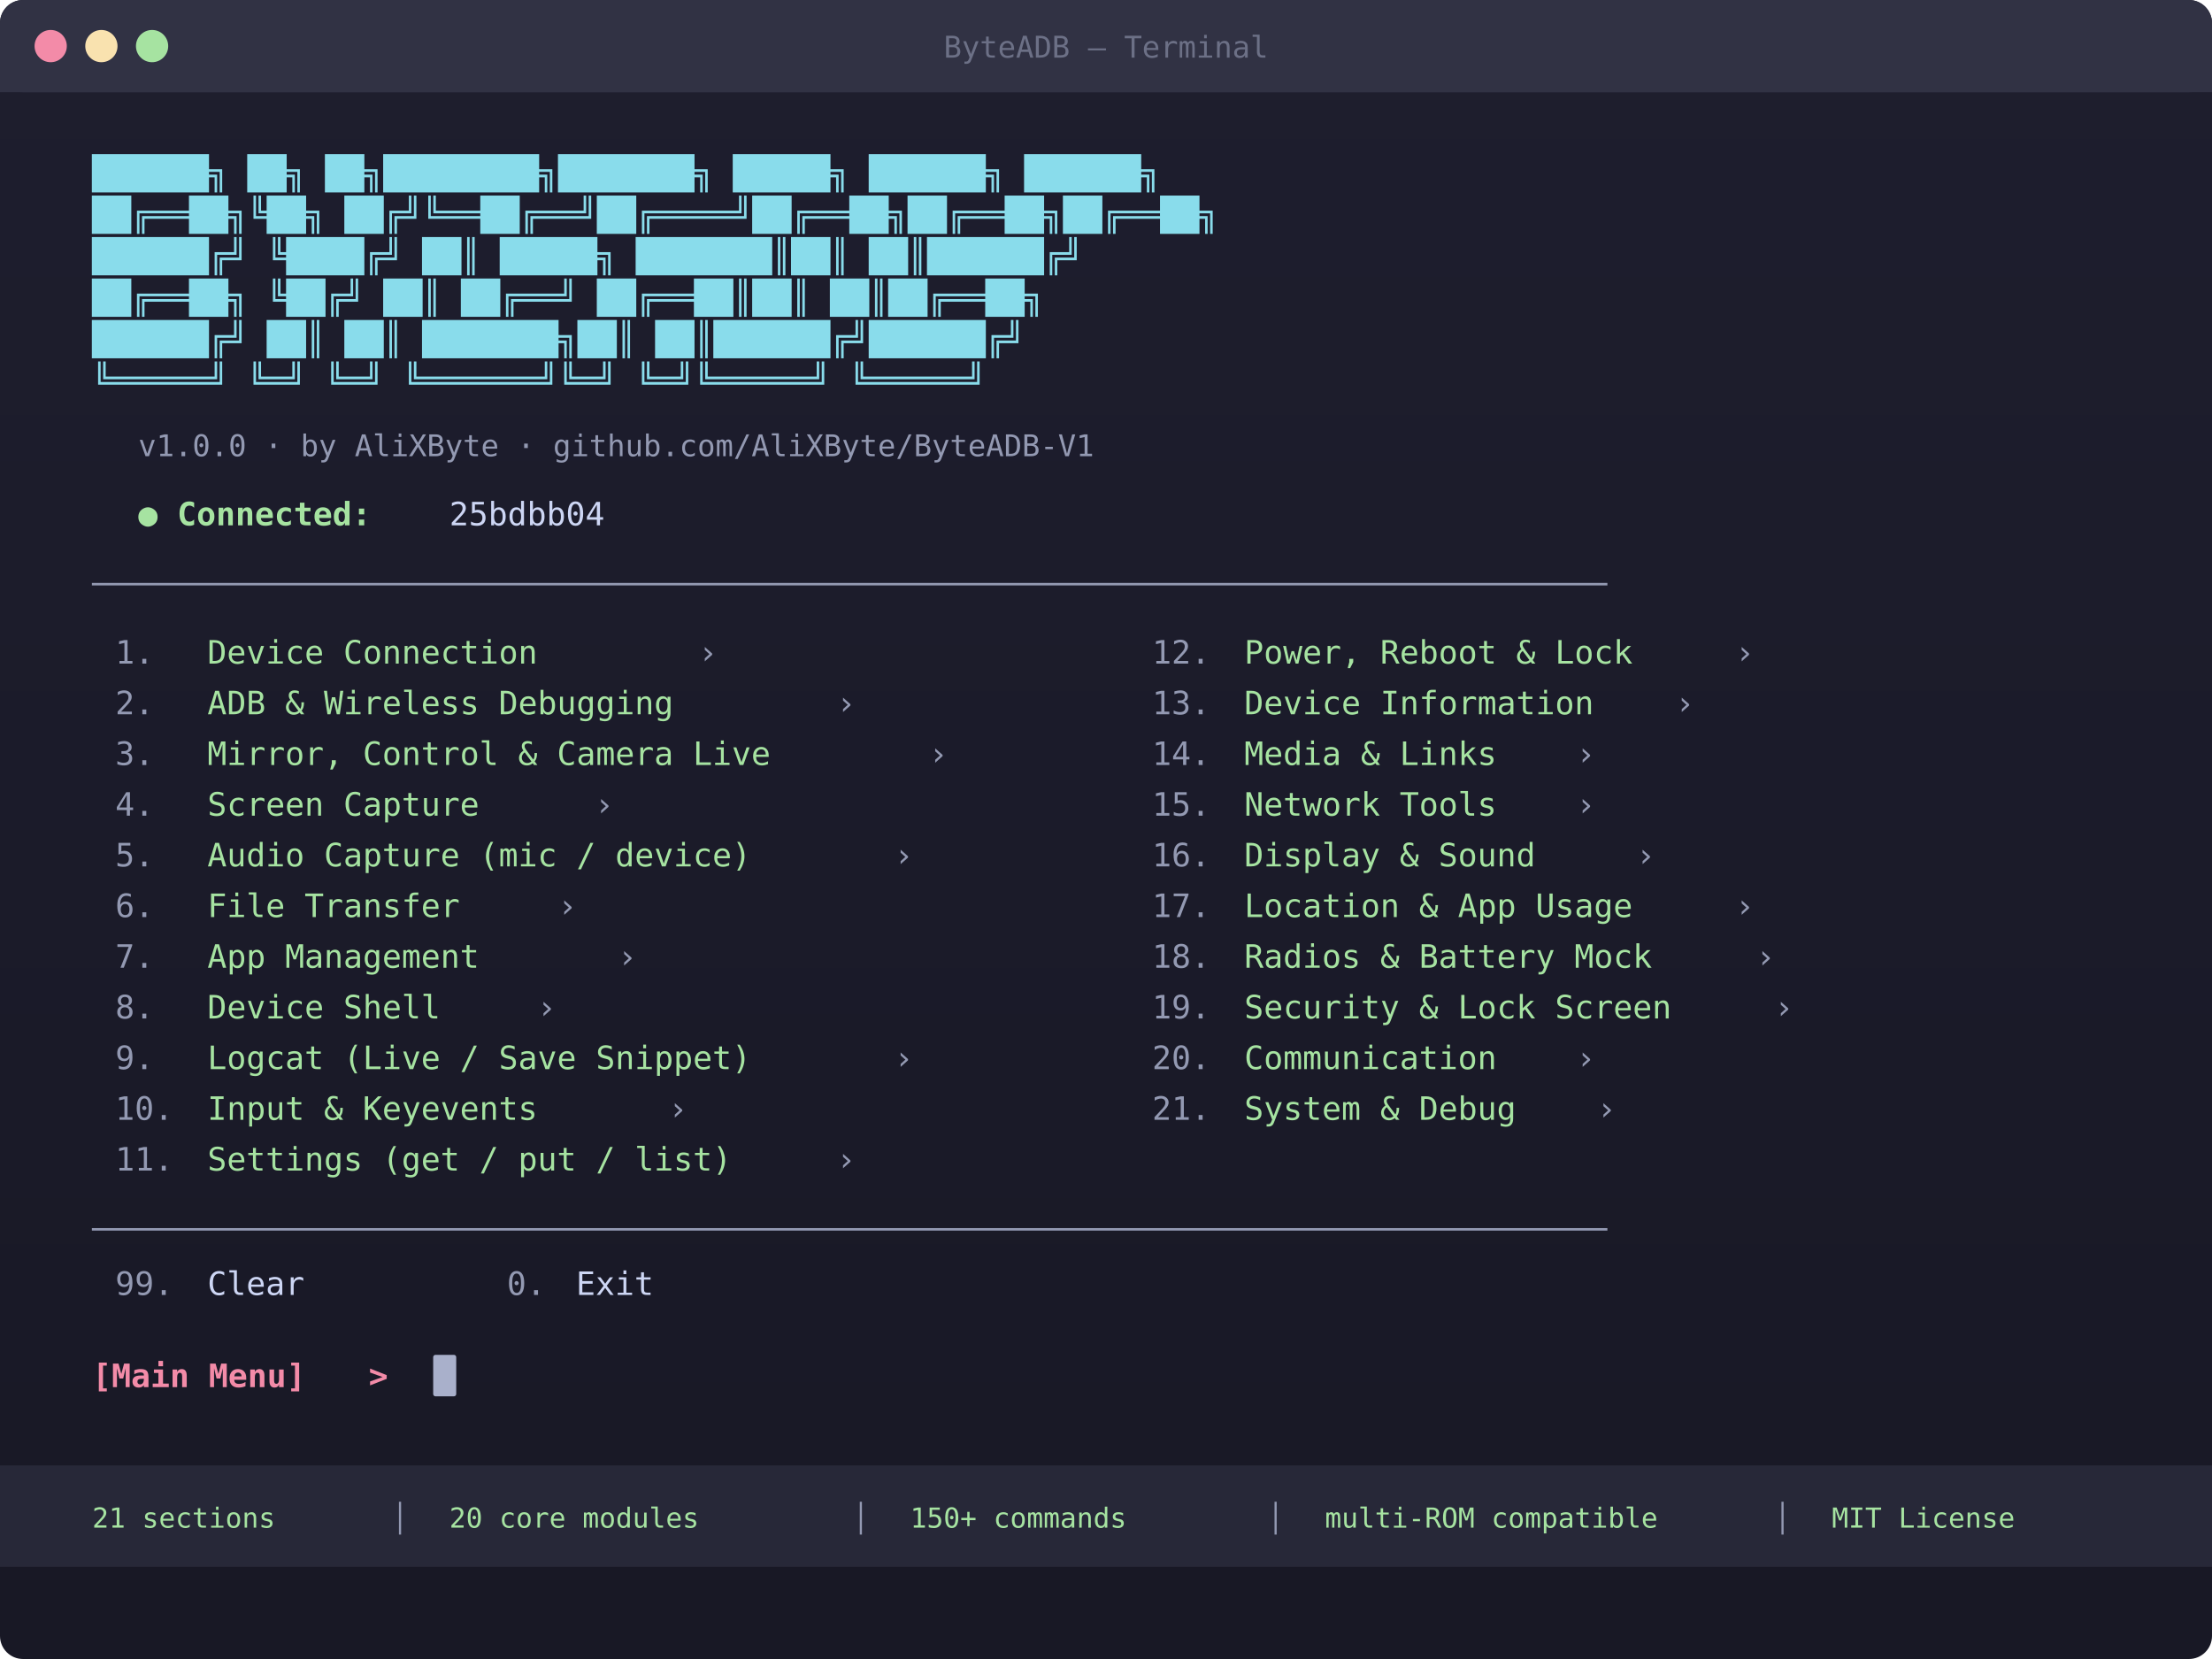
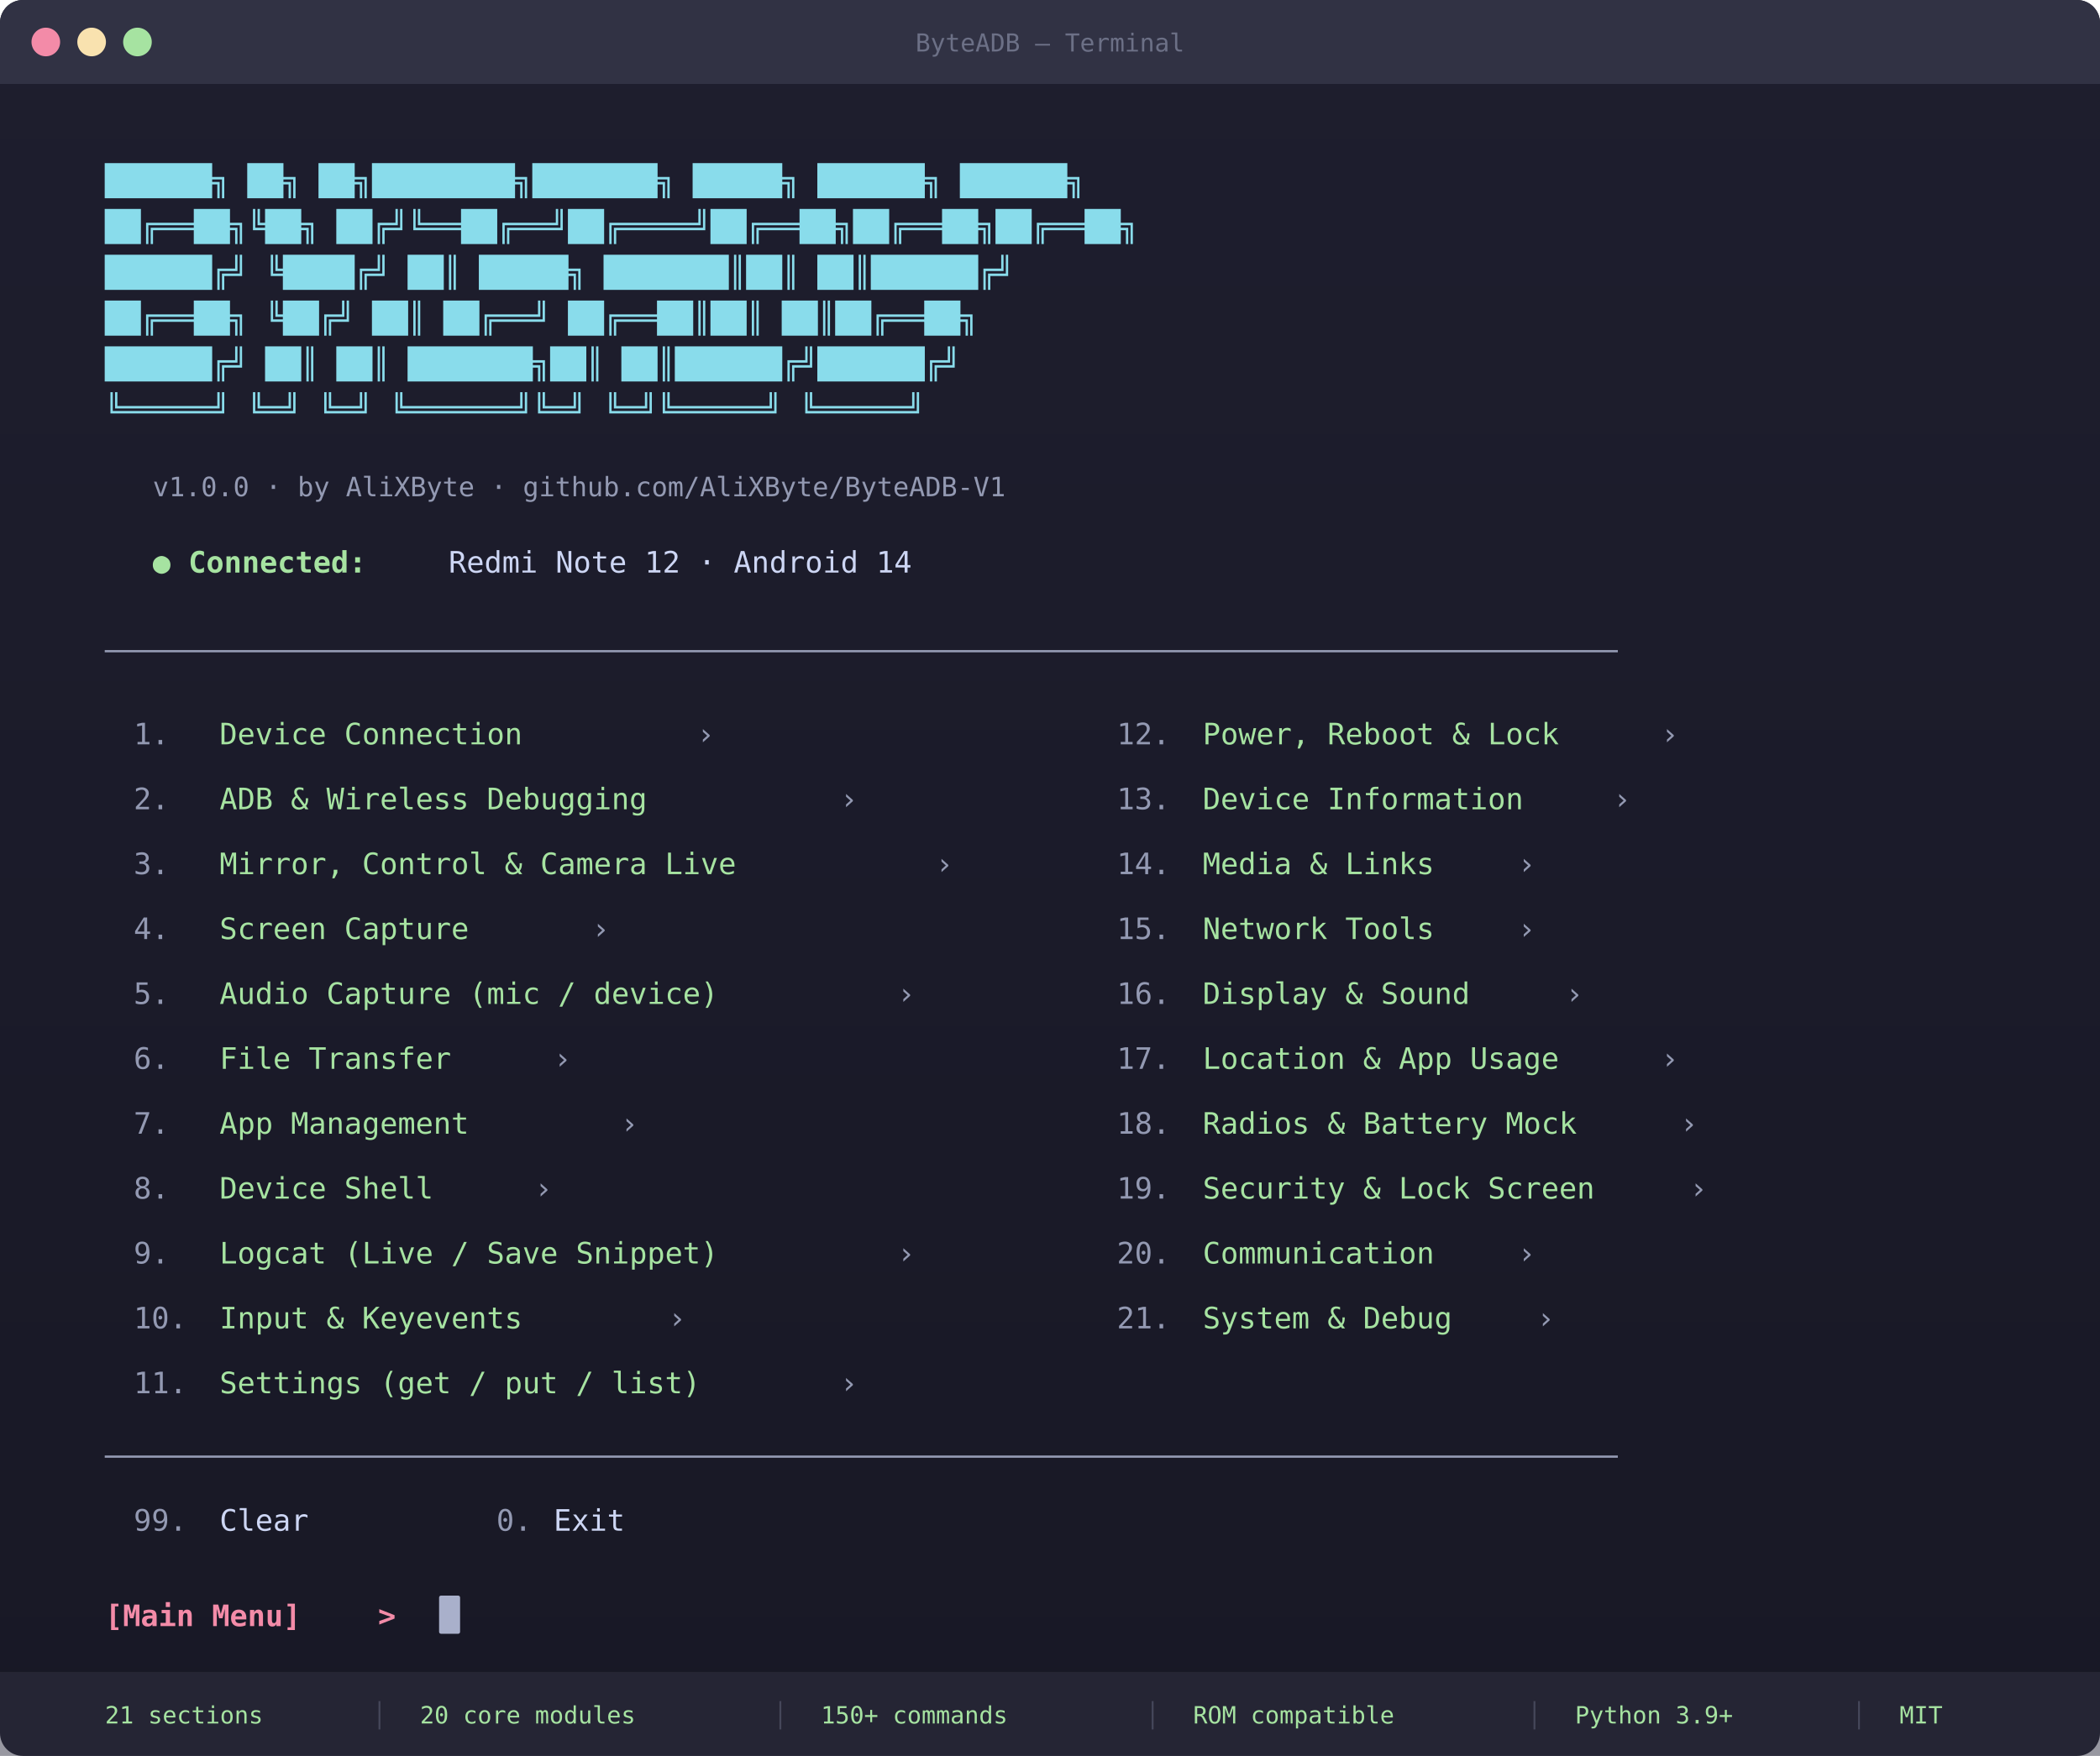
- <svg xmlns="http://www.w3.org/2000/svg" viewBox="0 0 960 720" font-family="'Cascadia Code','Fira Code','JetBrains Mono','SF Mono',Consolas,monospace">
+ <svg xmlns="http://www.w3.org/2000/svg" viewBox="0 0 1100 920" font-family="'Cascadia Code','Fira Code','JetBrains Mono','SF Mono',Consolas,monospace">
  <defs>
    <linearGradient id="tbg" x1="0" y1="0" x2="0" y2="1">
      <stop offset="0%" stop-color="#1e1e2e" />
      <stop offset="100%" stop-color="#181825" />
    </linearGradient>
  </defs>
-   <rect width="960" height="720" rx="10" fill="url(#tbg)" />
-   <rect width="960" height="40" rx="10" fill="#313244" />
-   <rect y="30" width="960" height="10" fill="#313244" />
-   <circle cx="22" cy="20" r="7" fill="#f38ba8" />
-   <circle cx="44" cy="20" r="7" fill="#f9e2af" />
-   <circle cx="66" cy="20" r="7" fill="#a6e3a1" />
-   <text x="480" y="25" text-anchor="middle" font-size="13" fill="#6c7086">ByteADB — Terminal</text>
-   <g font-size="14" fill="#cdd6f4">
-     <text x="40" y="80" fill="#89dceb" font-weight="bold">██████╗ ██╗   ██╗████████╗███████╗ █████╗ ██████╗ ██████╗ </text>
-     <text x="40" y="98" fill="#89dceb" font-weight="bold">██╔══██╗╚██╗ ██╔╝╚══██╔══╝██╔════╝██╔══██╗██╔══██╗██╔══██╗</text>
-     <text x="40" y="116" fill="#89dceb" font-weight="bold">██████╔╝ ╚████╔╝    ██║   █████╗  ███████║██║  ██║██████╔╝</text>
-     <text x="40" y="134" fill="#89dceb" font-weight="bold">██╔══██╗  ╚██╔╝     ██║   ██╔══╝  ██╔══██║██║  ██║██╔══██╗</text>
-     <text x="40" y="152" fill="#89dceb" font-weight="bold">██████╔╝   ██║      ██║   ███████╗██║  ██║██████╔╝██████╔╝</text>
-     <text x="40" y="170" fill="#89dceb" font-weight="bold">╚═════╝    ╚═╝      ╚═╝   ╚══════╝╚═╝  ╚═╝╚═════╝ ╚═════╝</text>
-     <text x="60" y="198" fill="#9399b2" font-size="13">v1.0.0  ·  by AliXByte  ·  github.com/AliXByte/ByteADB-V1</text>
-     <text x="60" y="228" fill="#a6e3a1" font-weight="bold">● Connected:</text>
-     <text x="195" y="228" fill="#cdd6f4"> 25bdbb04</text>
-     <text x="40" y="258" fill="#9399b2" font-size="13">────────────────────────────────────────────────────────────────────────────────────</text>
-     <text x="50" y="288" fill="#9399b2"> 1.</text>
-     <text x="90" y="288" fill="#a6e3a1">Device Connection</text>
-     <text x="303" y="288" fill="#9399b2">›</text>
-     <text x="50" y="310" fill="#9399b2"> 2.</text>
-     <text x="90" y="310" fill="#a6e3a1">ADB &amp; Wireless Debugging</text>
-     <text x="363" y="310" fill="#9399b2">›</text>
-     <text x="50" y="332" fill="#9399b2"> 3.</text>
-     <text x="90" y="332" fill="#a6e3a1">Mirror, Control &amp; Camera Live</text>
-     <text x="403" y="332" fill="#9399b2">›</text>
-     <text x="50" y="354" fill="#9399b2"> 4.</text>
-     <text x="90" y="354" fill="#a6e3a1">Screen Capture</text>
-     <text x="258" y="354" fill="#9399b2">›</text>
-     <text x="50" y="376" fill="#9399b2"> 5.</text>
-     <text x="90" y="376" fill="#a6e3a1">Audio Capture (mic / device)</text>
-     <text x="388" y="376" fill="#9399b2">›</text>
-     <text x="50" y="398" fill="#9399b2"> 6.</text>
-     <text x="90" y="398" fill="#a6e3a1">File Transfer</text>
-     <text x="242" y="398" fill="#9399b2">›</text>
-     <text x="50" y="420" fill="#9399b2"> 7.</text>
-     <text x="90" y="420" fill="#a6e3a1">App Management</text>
-     <text x="268" y="420" fill="#9399b2">›</text>
-     <text x="50" y="442" fill="#9399b2"> 8.</text>
-     <text x="90" y="442" fill="#a6e3a1">Device Shell</text>
-     <text x="233" y="442" fill="#9399b2">›</text>
-     <text x="50" y="464" fill="#9399b2"> 9.</text>
-     <text x="90" y="464" fill="#a6e3a1">Logcat (Live / Save Snippet)</text>
-     <text x="388" y="464" fill="#9399b2">›</text>
-     <text x="50" y="486" fill="#9399b2">10.</text>
-     <text x="90" y="486" fill="#a6e3a1">Input &amp; Keyevents</text>
-     <text x="290" y="486" fill="#9399b2">›</text>
-     <text x="50" y="508" fill="#9399b2">11.</text>
-     <text x="90" y="508" fill="#a6e3a1">Settings (get / put / list)</text>
-     <text x="363" y="508" fill="#9399b2">›</text>
-     <text x="500" y="288" fill="#9399b2">12.</text>
-     <text x="540" y="288" fill="#a6e3a1">Power, Reboot &amp; Lock</text>
-     <text x="753" y="288" fill="#9399b2">›</text>
-     <text x="500" y="310" fill="#9399b2">13.</text>
-     <text x="540" y="310" fill="#a6e3a1">Device Information</text>
-     <text x="727" y="310" fill="#9399b2">›</text>
-     <text x="500" y="332" fill="#9399b2">14.</text>
-     <text x="540" y="332" fill="#a6e3a1">Media &amp; Links</text>
-     <text x="684" y="332" fill="#9399b2">›</text>
-     <text x="500" y="354" fill="#9399b2">15.</text>
-     <text x="540" y="354" fill="#a6e3a1">Network Tools</text>
-     <text x="684" y="354" fill="#9399b2">›</text>
-     <text x="500" y="376" fill="#9399b2">16.</text>
-     <text x="540" y="376" fill="#a6e3a1">Display &amp; Sound</text>
-     <text x="710" y="376" fill="#9399b2">›</text>
-     <text x="500" y="398" fill="#9399b2">17.</text>
-     <text x="540" y="398" fill="#a6e3a1">Location &amp; App Usage</text>
-     <text x="753" y="398" fill="#9399b2">›</text>
-     <text x="500" y="420" fill="#9399b2">18.</text>
-     <text x="540" y="420" fill="#a6e3a1">Radios &amp; Battery Mock</text>
-     <text x="762" y="420" fill="#9399b2">›</text>
-     <text x="500" y="442" fill="#9399b2">19.</text>
-     <text x="540" y="442" fill="#a6e3a1">Security &amp; Lock Screen</text>
-     <text x="770" y="442" fill="#9399b2">›</text>
-     <text x="500" y="464" fill="#9399b2">20.</text>
-     <text x="540" y="464" fill="#a6e3a1">Communication</text>
-     <text x="684" y="464" fill="#9399b2">›</text>
-     <text x="500" y="486" fill="#9399b2">21.</text>
-     <text x="540" y="486" fill="#a6e3a1">System &amp; Debug</text>
-     <text x="693" y="486" fill="#9399b2">›</text>
-     <text x="40" y="538" fill="#9399b2" font-size="13">────────────────────────────────────────────────────────────────────────────────────</text>
-     <text x="50" y="562" fill="#9399b2">99.</text>
-     <text x="90" y="562" fill="#cdd6f4"> Clear</text>
-     <text x="220" y="562" fill="#9399b2"> 0.</text>
-     <text x="250" y="562" fill="#cdd6f4"> Exit</text>
-     <text x="40" y="602" fill="#f38ba8" font-weight="bold">[Main Menu]</text>
-     <text x="160" y="602" fill="#f38ba8" font-weight="bold"> &gt; </text>
-     <rect x="188" y="588" width="10" height="18" rx="1" fill="#cdd6f4" opacity="0.8">
-       <animate attributeName="opacity" values="0.8;0.2;0.8" dur="1.2s" repeatCount="indefinite" />
+   <rect width="1100" height="920" rx="12" fill="url(#tbg)" />
+   <rect width="1100" height="44" rx="12" fill="#313244" />
+   <rect y="32" width="1100" height="12" fill="#313244" />
+   <circle cx="24" cy="22" r="7.5" fill="#f38ba8" />
+   <circle cx="48" cy="22" r="7.5" fill="#f9e2af" />
+   <circle cx="72" cy="22" r="7.5" fill="#a6e3a1" />
+   <text x="550" y="27" text-anchor="middle" font-size="13" fill="#6c7086">ByteADB — Terminal</text>
+   <g font-size="15.5" fill="#cdd6f4">
+     <text x="55" y="100" fill="#89dceb" font-weight="bold">██████╗ ██╗   ██╗████████╗███████╗ █████╗ ██████╗ ██████╗ </text>
+     <text x="55" y="124" fill="#89dceb" font-weight="bold">██╔══██╗╚██╗ ██╔╝╚══██╔══╝██╔════╝██╔══██╗██╔══██╗██╔══██╗</text>
+     <text x="55" y="148" fill="#89dceb" font-weight="bold">██████╔╝ ╚████╔╝    ██║   █████╗  ███████║██║  ██║██████╔╝</text>
+     <text x="55" y="172" fill="#89dceb" font-weight="bold">██╔══██╗  ╚██╔╝     ██║   ██╔══╝  ██╔══██║██║  ██║██╔══██╗</text>
+     <text x="55" y="196" fill="#89dceb" font-weight="bold">██████╔╝   ██║      ██║   ███████╗██║  ██║██████╔╝██████╔╝</text>
+     <text x="55" y="220" fill="#89dceb" font-weight="bold">╚═════╝    ╚═╝      ╚═╝   ╚══════╝╚═╝  ╚═╝╚═════╝ ╚═════╝</text>
+     <text x="80" y="260" fill="#9399b2" font-size="14">v1.0.0  ·  by AliXByte  ·  github.com/AliXByte/ByteADB-V1</text>
+     <text x="80" y="300" fill="#a6e3a1" font-weight="bold">● Connected:</text>
+     <text x="235" y="300" fill="#cdd6f4"> Redmi Note 12 · Android 14</text>
+     <text x="55" y="346" fill="#9399b2" font-size="14">──────────────────────────────────────────────────────────────────────────────────────────────</text>
+     <text x="70" y="390" fill="#9399b2"> 1.</text>
+     <text x="115" y="390" fill="#a6e3a1">Device Connection</text>
+     <text x="365" y="390" fill="#9399b2">›</text>
+     <text x="70" y="424" fill="#9399b2"> 2.</text>
+     <text x="115" y="424" fill="#a6e3a1">ADB &amp; Wireless Debugging</text>
+     <text x="440" y="424" fill="#9399b2">›</text>
+     <text x="70" y="458" fill="#9399b2"> 3.</text>
+     <text x="115" y="458" fill="#a6e3a1">Mirror, Control &amp; Camera Live</text>
+     <text x="490" y="458" fill="#9399b2">›</text>
+     <text x="70" y="492" fill="#9399b2"> 4.</text>
+     <text x="115" y="492" fill="#a6e3a1">Screen Capture</text>
+     <text x="310" y="492" fill="#9399b2">›</text>
+     <text x="70" y="526" fill="#9399b2"> 5.</text>
+     <text x="115" y="526" fill="#a6e3a1">Audio Capture (mic / device)</text>
+     <text x="470" y="526" fill="#9399b2">›</text>
+     <text x="70" y="560" fill="#9399b2"> 6.</text>
+     <text x="115" y="560" fill="#a6e3a1">File Transfer</text>
+     <text x="290" y="560" fill="#9399b2">›</text>
+     <text x="70" y="594" fill="#9399b2"> 7.</text>
+     <text x="115" y="594" fill="#a6e3a1">App Management</text>
+     <text x="325" y="594" fill="#9399b2">›</text>
+     <text x="70" y="628" fill="#9399b2"> 8.</text>
+     <text x="115" y="628" fill="#a6e3a1">Device Shell</text>
+     <text x="280" y="628" fill="#9399b2">›</text>
+     <text x="70" y="662" fill="#9399b2"> 9.</text>
+     <text x="115" y="662" fill="#a6e3a1">Logcat (Live / Save Snippet)</text>
+     <text x="470" y="662" fill="#9399b2">›</text>
+     <text x="70" y="696" fill="#9399b2">10.</text>
+     <text x="115" y="696" fill="#a6e3a1">Input &amp; Keyevents</text>
+     <text x="350" y="696" fill="#9399b2">›</text>
+     <text x="70" y="730" fill="#9399b2">11.</text>
+     <text x="115" y="730" fill="#a6e3a1">Settings (get / put / list)</text>
+     <text x="440" y="730" fill="#9399b2">›</text>
+     <text x="585" y="390" fill="#9399b2">12.</text>
+     <text x="630" y="390" fill="#a6e3a1">Power, Reboot &amp; Lock</text>
+     <text x="870" y="390" fill="#9399b2">›</text>
+     <text x="585" y="424" fill="#9399b2">13.</text>
+     <text x="630" y="424" fill="#a6e3a1">Device Information</text>
+     <text x="845" y="424" fill="#9399b2">›</text>
+     <text x="585" y="458" fill="#9399b2">14.</text>
+     <text x="630" y="458" fill="#a6e3a1">Media &amp; Links</text>
+     <text x="795" y="458" fill="#9399b2">›</text>
+     <text x="585" y="492" fill="#9399b2">15.</text>
+     <text x="630" y="492" fill="#a6e3a1">Network Tools</text>
+     <text x="795" y="492" fill="#9399b2">›</text>
+     <text x="585" y="526" fill="#9399b2">16.</text>
+     <text x="630" y="526" fill="#a6e3a1">Display &amp; Sound</text>
+     <text x="820" y="526" fill="#9399b2">›</text>
+     <text x="585" y="560" fill="#9399b2">17.</text>
+     <text x="630" y="560" fill="#a6e3a1">Location &amp; App Usage</text>
+     <text x="870" y="560" fill="#9399b2">›</text>
+     <text x="585" y="594" fill="#9399b2">18.</text>
+     <text x="630" y="594" fill="#a6e3a1">Radios &amp; Battery Mock</text>
+     <text x="880" y="594" fill="#9399b2">›</text>
+     <text x="585" y="628" fill="#9399b2">19.</text>
+     <text x="630" y="628" fill="#a6e3a1">Security &amp; Lock Screen</text>
+     <text x="885" y="628" fill="#9399b2">›</text>
+     <text x="585" y="662" fill="#9399b2">20.</text>
+     <text x="630" y="662" fill="#a6e3a1">Communication</text>
+     <text x="795" y="662" fill="#9399b2">›</text>
+     <text x="585" y="696" fill="#9399b2">21.</text>
+     <text x="630" y="696" fill="#a6e3a1">System &amp; Debug</text>
+     <text x="805" y="696" fill="#9399b2">›</text>
+     <text x="55" y="768" fill="#9399b2" font-size="14">──────────────────────────────────────────────────────────────────────────────────────────────</text>
+     <text x="70" y="802" fill="#9399b2">99.</text>
+     <text x="115" y="802" fill="#cdd6f4">Clear</text>
+     <text x="260" y="802" fill="#9399b2"> 0.</text>
+     <text x="290" y="802" fill="#cdd6f4">Exit</text>
+     <text x="55" y="852" fill="#f38ba8" font-weight="bold">[Main Menu]</text>
+     <text x="198" y="852" fill="#f38ba8" font-weight="bold"> &gt; </text>
+     <rect x="230" y="836" width="11" height="20" rx="1" fill="#cdd6f4" opacity="0.8">
+       <animate attributeName="opacity" values="0.8;0.15;0.8" dur="1.2s" repeatCount="indefinite" />
    </rect>
-     <rect x="0" y="636" width="960" height="44" fill="#313244" opacity="0.6" />
-     <text x="40" y="663" fill="#a6e3a1" font-size="12">21 sections</text>
-     <text x="170" y="663" fill="#9399b2" font-size="12">│</text>
-     <text x="195" y="663" fill="#a6e3a1" font-size="12">20 core modules</text>
-     <text x="370" y="663" fill="#9399b2" font-size="12">│</text>
-     <text x="395" y="663" fill="#a6e3a1" font-size="12">150+ commands</text>
-     <text x="550" y="663" fill="#9399b2" font-size="12">│</text>
-     <text x="575" y="663" fill="#a6e3a1" font-size="12">multi-ROM compatible</text>
-     <text x="770" y="663" fill="#9399b2" font-size="12">│</text>
-     <text x="795" y="663" fill="#a6e3a1" font-size="12">MIT License</text>
+     <rect x="0" y="876" width="1100" height="44" rx="0 0 12 12" fill="#313244" opacity="0.5" />
+     <text x="55" y="903" fill="#a6e3a1" font-size="12.5">21 sections</text>
+     <text x="195" y="903" fill="#45475a" font-size="12.5">│</text>
+     <text x="220" y="903" fill="#a6e3a1" font-size="12.5">20 core modules</text>
+     <text x="405" y="903" fill="#45475a" font-size="12.5">│</text>
+     <text x="430" y="903" fill="#a6e3a1" font-size="12.5">150+ commands</text>
+     <text x="600" y="903" fill="#45475a" font-size="12.5">│</text>
+     <text x="625" y="903" fill="#a6e3a1" font-size="12.5">ROM compatible</text>
+     <text x="800" y="903" fill="#45475a" font-size="12.5">│</text>
+     <text x="825" y="903" fill="#a6e3a1" font-size="12.5">Python 3.9+</text>
+     <text x="970" y="903" fill="#45475a" font-size="12.5">│</text>
+     <text x="995" y="903" fill="#a6e3a1" font-size="12.5">MIT</text>
  </g>
</svg>
